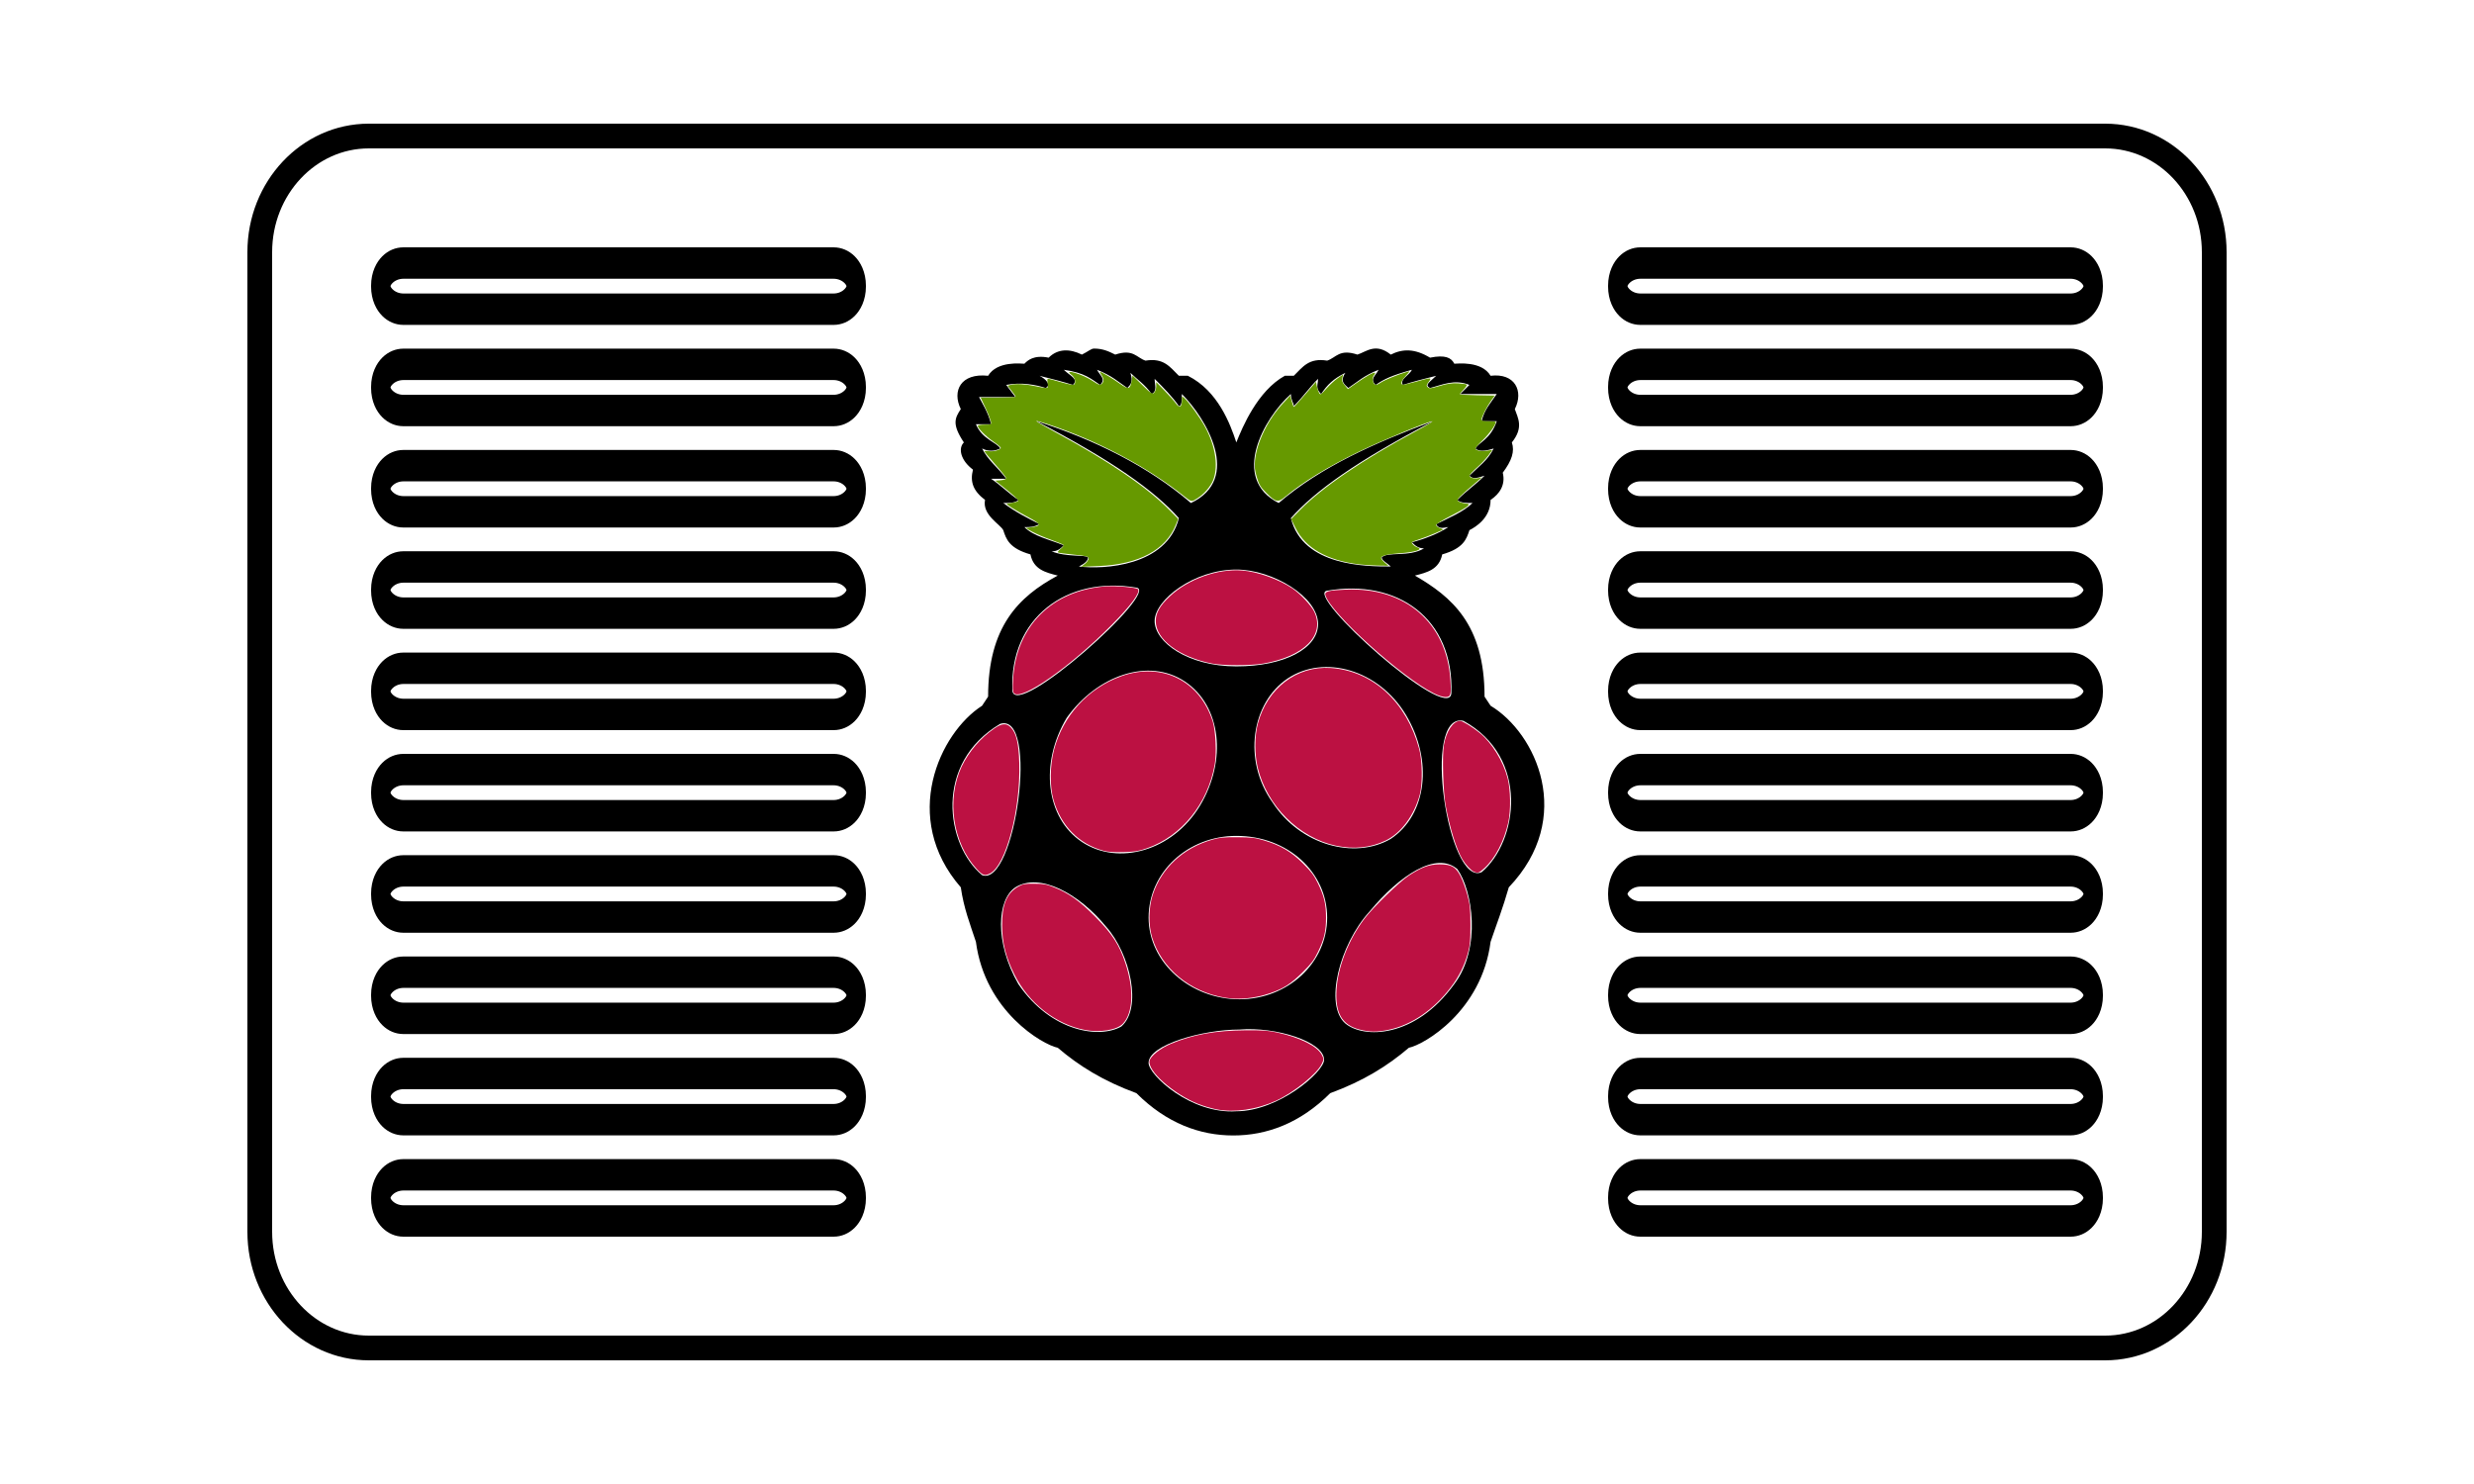
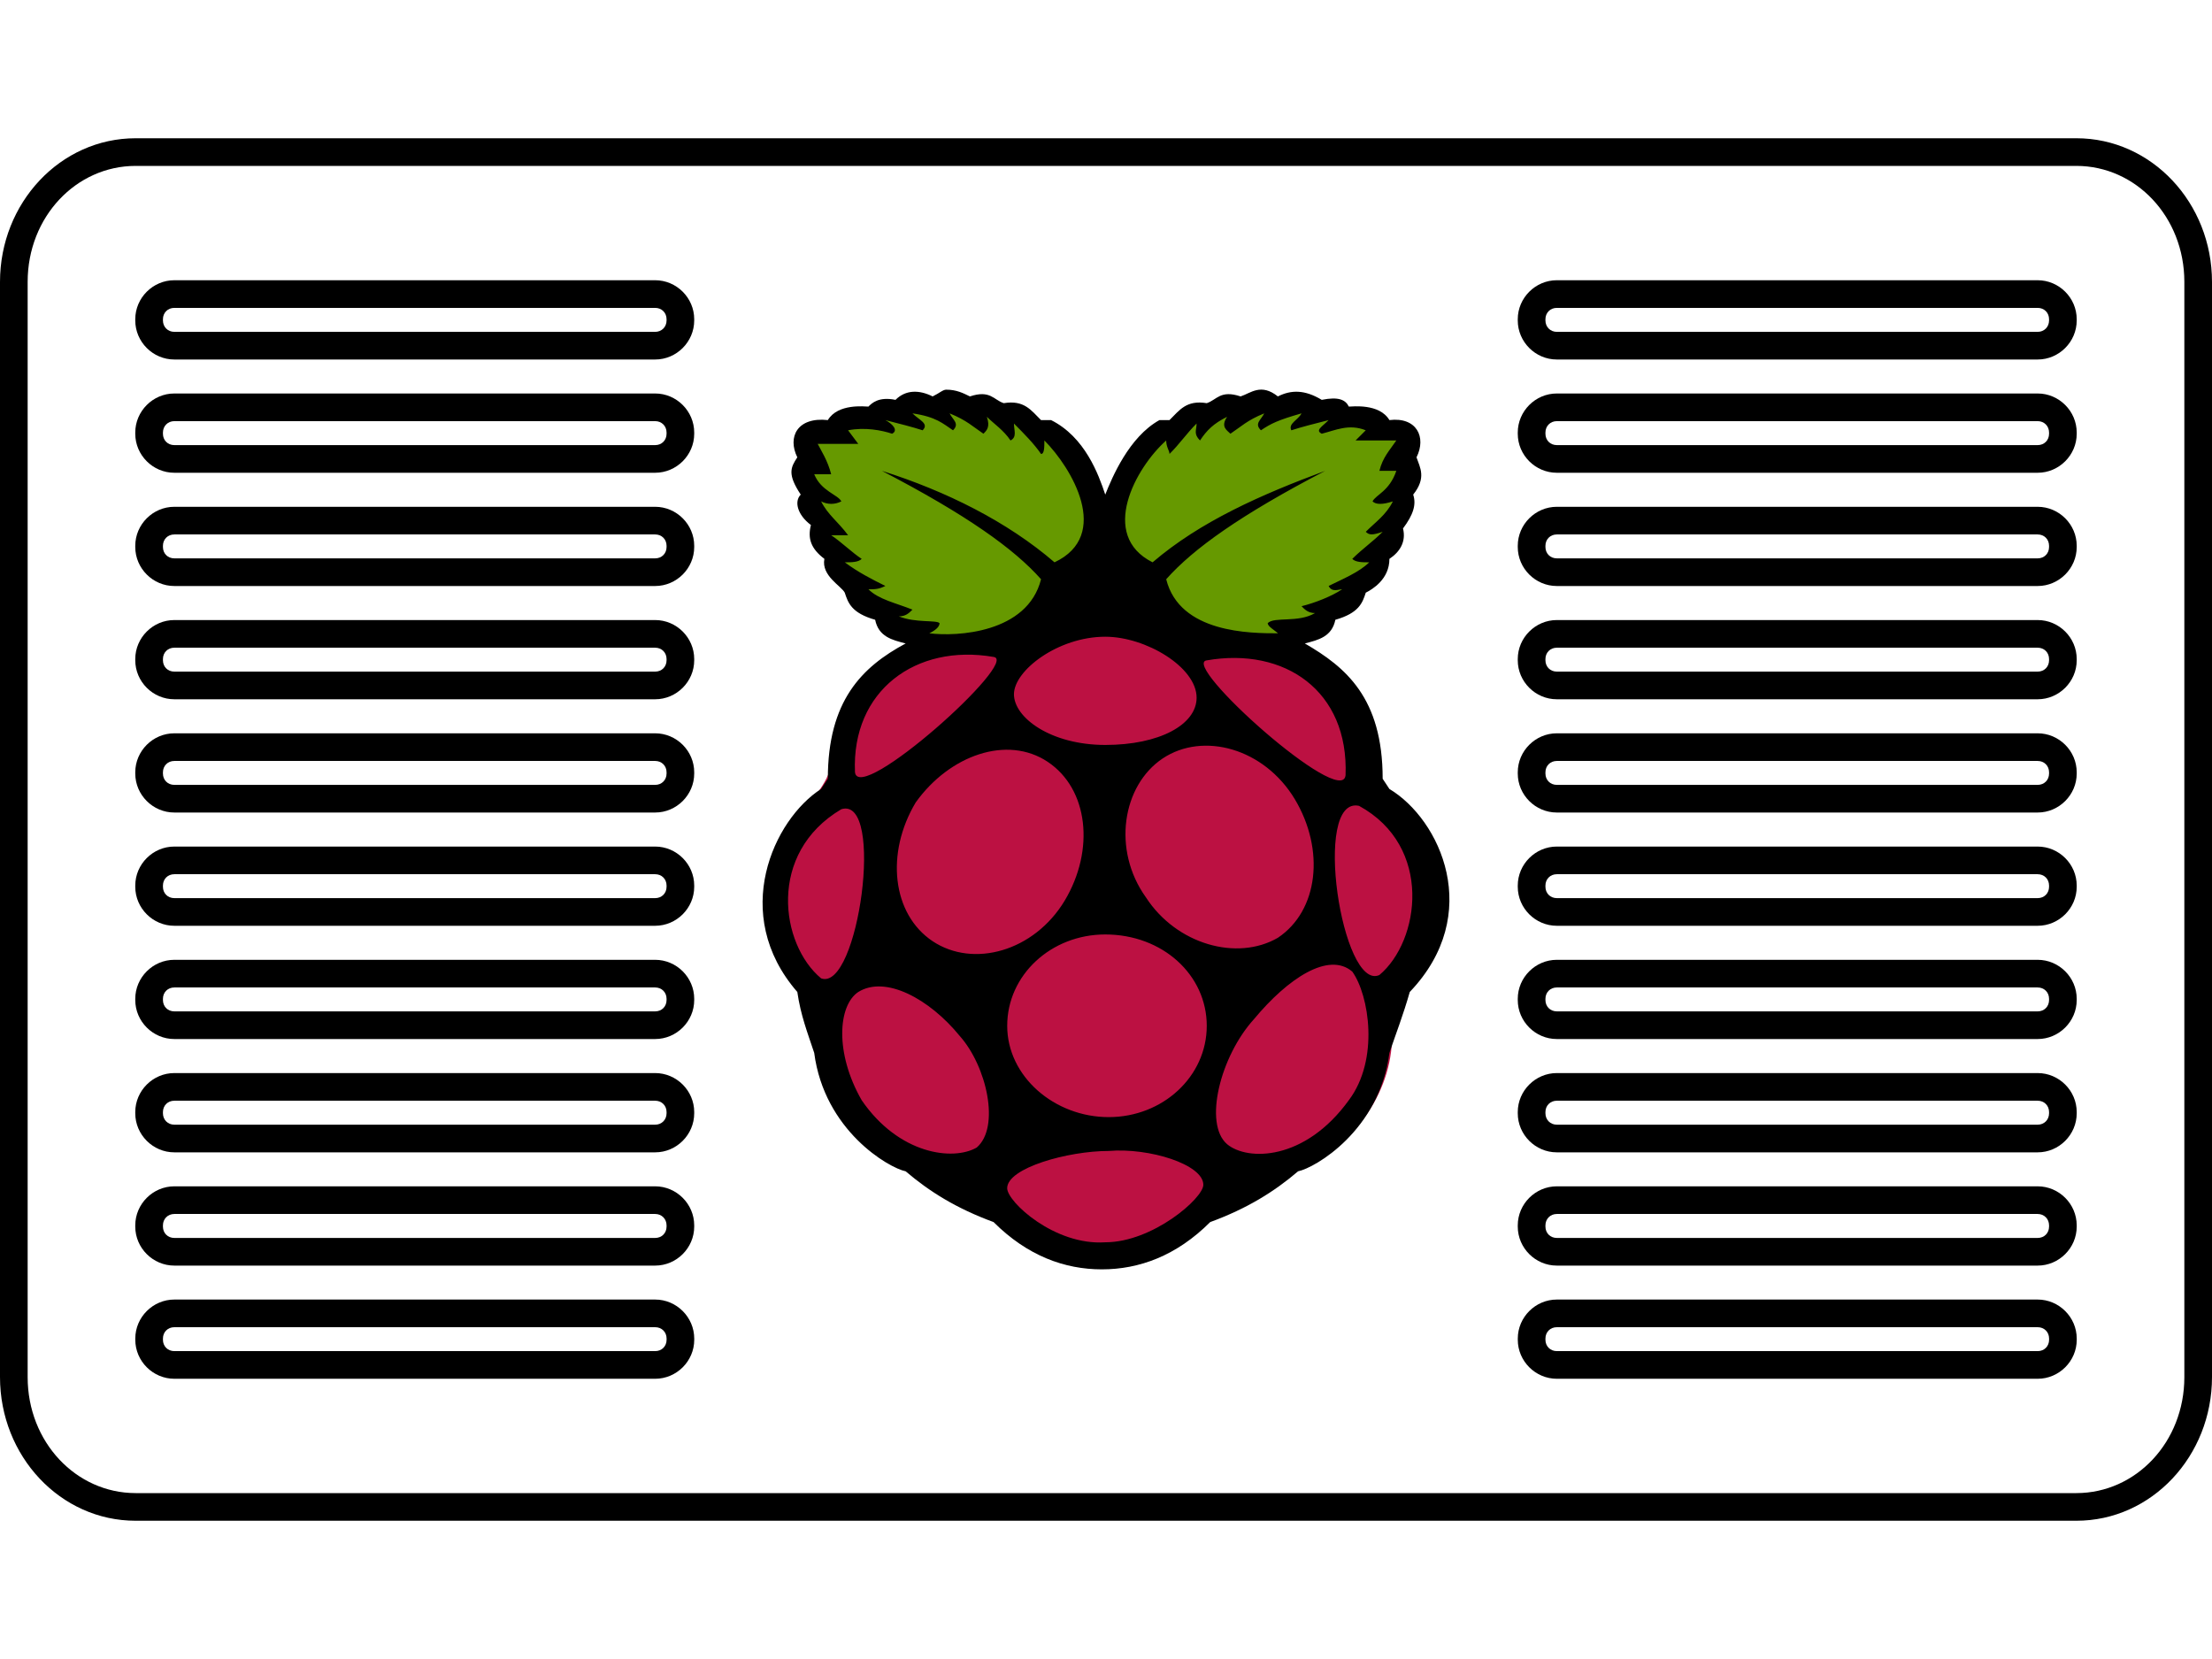
- <svg xmlns="http://www.w3.org/2000/svg" width="100" height="60">
-   <rect width="49" height="79" x="-54.5" y="10.5" rx="4.695" ry="4.407" style="display:inline;fill:none;stroke:#000;stroke-width:1;stroke-linecap:square;stroke-miterlimit:4.7" transform="rotate(-90)" />
-   <g style="stroke-width:1.24" transform="matrix(.63486 0 0 1.024 6.803 -40.96)">
-     <rect width="30.264" height="1.822" x="13.531" y="54.386" rx="1.435" ry=".889" style="fill:none;stroke:#000;stroke-width:1.24;stroke-linecap:square;stroke-miterlimit:4.7" />
-     <rect width="30.264" height="1.822" x="13.531" y="58.386" rx="1.435" ry=".889" style="fill:none;stroke:#000;stroke-width:1.24;stroke-linecap:square;stroke-miterlimit:4.7" />
-     <rect width="30.264" height="1.822" x="13.531" y="62.386" rx="1.435" ry=".889" style="fill:none;stroke:#000;stroke-width:1.24;stroke-linecap:square;stroke-miterlimit:4.7" />
-     <rect width="30.264" height="1.822" x="13.531" y="66.386" rx="1.435" ry=".889" style="fill:none;stroke:#000;stroke-width:1.24;stroke-linecap:square;stroke-miterlimit:4.7" />
-     <rect width="30.264" height="1.822" x="13.531" y="70.386" rx="1.435" ry=".889" style="fill:none;stroke:#000;stroke-width:1.24;stroke-linecap:square;stroke-miterlimit:4.7" />
-     <rect width="30.264" height="1.822" x="13.531" y="74.386" rx="1.435" ry=".889" style="fill:none;stroke:#000;stroke-width:1.24;stroke-linecap:square;stroke-miterlimit:4.7" />
-     <rect width="30.264" height="1.822" x="13.531" y="78.386" rx="1.435" ry=".889" style="fill:none;stroke:#000;stroke-width:1.24;stroke-linecap:square;stroke-miterlimit:4.7" />
-     <rect width="30.264" height="1.822" x="13.531" y="82.386" rx="1.435" ry=".889" style="fill:none;stroke:#000;stroke-width:1.24;stroke-linecap:square;stroke-miterlimit:4.7" />
-     <rect width="30.264" height="1.822" x="13.531" y="86.386" rx="1.435" ry=".889" style="fill:none;stroke:#000;stroke-width:1.24;stroke-linecap:square;stroke-miterlimit:4.7" />
-     <rect width="30.264" height="1.822" x="13.531" y="50.386" rx="1.435" ry=".889" style="fill:none;stroke:#000;stroke-width:1.24;stroke-linecap:square;stroke-miterlimit:4.7" />
+ <svg xmlns="http://www.w3.org/2000/svg" width="80" height="60" version="1.1" id="svg23">
+   <defs id="defs23">
+     </defs>
+   <g id="g27" transform="translate(0,5)">
+     <path id="rect1" style="color:#000000;fill:#000000;stroke-linecap:square;stroke-miterlimit:4.7;-inkscape-stroke:none" d="M 4.906,0 C 2.179,0 0,2.342 0,5.195 V 44.805 C 0,47.658 2.179,50 4.906,50 h 70.188 C 77.821,50 80,47.658 80,44.805 V 5.195 C 80,2.342 77.821,0 75.094,0 Z m 0,1 h 70.188 C 77.249,1 79,2.846 79,5.195 V 44.805 C 79,47.154 77.249,49 75.094,49 H 4.906 C 2.751,49 1,47.154 1,44.805 V 5.195 C 1,2.846 2.751,1 4.906,1 Z m 1.398,4.135 c -0.773,0 -1.412,0.637 -1.412,1.41 v 0.045 c 0,0.774 0.638,1.412 1.412,1.412 h 17.391 c 0.774,0 1.412,-0.639 1.412,-1.412 v -0.045 c 0,-0.774 -0.639,-1.41 -1.412,-1.41 z m 50,0 c -0.773,0 -1.412,0.637 -1.412,1.41 v 0.045 c 0,0.774 0.638,1.412 1.412,1.412 h 17.391 c 0.774,0 1.412,-0.639 1.412,-1.412 v -0.045 c 0,-0.774 -0.639,-1.41 -1.412,-1.41 z m -50,1 h 17.391 c 0.237,0 0.412,0.175 0.412,0.41 v 0.045 c 0,0.235 -0.177,0.412 -0.412,0.412 H 6.305 c -0.235,0 -0.412,-0.177 -0.412,-0.412 v -0.045 c 0,-0.235 0.175,-0.41 0.412,-0.41 z m 50,0 h 17.391 c 0.237,0 0.412,0.175 0.412,0.41 v 0.045 c 0,0.235 -0.177,0.412 -0.412,0.412 H 56.305 c -0.235,0 -0.412,-0.177 -0.412,-0.412 v -0.045 c 0,-0.235 0.175,-0.41 0.412,-0.41 z m -50,3.096 c -0.774,0 -1.412,0.639 -1.412,1.412 v 0.045 c 0,0.774 0.639,1.41 1.412,1.41 h 17.391 c 0.773,0 1.412,-0.637 1.412,-1.41 v -0.045 c 0,-0.774 -0.638,-1.412 -1.412,-1.412 z m 50,0 c -0.774,0 -1.412,0.639 -1.412,1.412 v 0.045 c 0,0.774 0.639,1.41 1.412,1.41 h 17.391 c 0.773,0 1.412,-0.637 1.412,-1.41 v -0.045 c 0,-0.774 -0.638,-1.412 -1.412,-1.412 z m -50,1 h 17.391 c 0.235,0 0.412,0.177 0.412,0.412 v 0.045 c 0,0.235 -0.175,0.41 -0.412,0.41 H 6.305 c -0.237,0 -0.412,-0.175 -0.412,-0.41 v -0.045 c 0,-0.235 0.177,-0.412 0.412,-0.412 z m 50,0 h 17.391 c 0.235,0 0.412,0.177 0.412,0.412 v 0.045 c 0,0.235 -0.175,0.41 -0.412,0.41 H 56.305 c -0.237,0 -0.412,-0.175 -0.412,-0.41 v -0.045 c 0,-0.235 0.177,-0.412 0.412,-0.412 z m -50,3.098 c -0.773,0 -1.412,0.637 -1.412,1.41 v 0.045 c 0,0.774 0.639,1.41 1.412,1.41 h 17.391 c 0.773,0 1.412,-0.637 1.412,-1.41 v -0.045 c 0,-0.774 -0.639,-1.41 -1.412,-1.41 z m 50,0 c -0.773,0 -1.412,0.637 -1.412,1.41 v 0.045 c 0,0.774 0.639,1.41 1.412,1.41 h 17.391 c 0.773,0 1.412,-0.637 1.412,-1.41 v -0.045 c 0,-0.774 -0.639,-1.41 -1.412,-1.41 z m -50,1 h 17.391 c 0.237,0 0.412,0.175 0.412,0.41 v 0.045 c 0,0.235 -0.175,0.41 -0.412,0.41 H 6.305 c -0.237,0 -0.412,-0.175 -0.412,-0.41 v -0.045 c 0,-0.235 0.175,-0.41 0.412,-0.41 z m 50,0 h 17.391 c 0.237,0 0.412,0.175 0.412,0.41 v 0.045 c 0,0.235 -0.175,0.41 -0.412,0.41 H 56.305 c -0.237,0 -0.412,-0.175 -0.412,-0.41 v -0.045 c 0,-0.235 0.175,-0.41 0.412,-0.41 z m -50,3.096 c -0.773,0 -1.412,0.637 -1.412,1.41 v 0.045 c 0,0.774 0.639,1.41 1.412,1.41 h 17.391 c 0.773,0 1.412,-0.637 1.412,-1.41 v -0.045 c 0,-0.774 -0.639,-1.41 -1.412,-1.41 z m 50,0 c -0.773,0 -1.412,0.637 -1.412,1.41 v 0.045 c 0,0.774 0.639,1.41 1.412,1.41 h 17.391 c 0.773,0 1.412,-0.637 1.412,-1.41 v -0.045 c 0,-0.774 -0.639,-1.41 -1.412,-1.41 z m -50,1 h 17.391 c 0.237,0 0.412,0.175 0.412,0.41 v 0.045 c 0,0.235 -0.175,0.41 -0.412,0.41 H 6.305 c -0.237,0 -0.412,-0.175 -0.412,-0.41 v -0.045 c 0,-0.235 0.175,-0.41 0.412,-0.41 z m 50,0 h 17.391 c 0.237,0 0.412,0.175 0.412,0.41 v 0.045 c 0,0.235 -0.175,0.41 -0.412,0.41 H 56.305 c -0.237,0 -0.412,-0.175 -0.412,-0.41 v -0.045 c 0,-0.235 0.175,-0.41 0.412,-0.41 z m -50,3.096 c -0.773,0 -1.412,0.637 -1.412,1.41 v 0.045 c 0,0.774 0.639,1.41 1.412,1.41 h 17.391 c 0.773,0 1.412,-0.637 1.412,-1.41 v -0.045 c 0,-0.774 -0.639,-1.41 -1.412,-1.41 z m 50,0 c -0.773,0 -1.412,0.637 -1.412,1.41 v 0.045 c 0,0.774 0.639,1.41 1.412,1.41 h 17.391 c 0.773,0 1.412,-0.637 1.412,-1.41 v -0.045 c 0,-0.774 -0.639,-1.41 -1.412,-1.41 z m -50,1 h 17.391 c 0.237,0 0.412,0.175 0.412,0.41 v 0.045 c 0,0.235 -0.175,0.41 -0.412,0.41 H 6.305 c -0.237,0 -0.412,-0.175 -0.412,-0.41 v -0.045 c 0,-0.235 0.175,-0.41 0.412,-0.41 z m 50,0 h 17.391 c 0.237,0 0.412,0.175 0.412,0.41 v 0.045 c 0,0.235 -0.175,0.41 -0.412,0.41 H 56.305 c -0.237,0 -0.412,-0.175 -0.412,-0.41 v -0.045 c 0,-0.235 0.175,-0.41 0.412,-0.41 z m -50,3.096 c -0.773,0 -1.412,0.637 -1.412,1.41 v 0.045 c 0,0.774 0.639,1.41 1.412,1.41 h 17.391 c 0.773,0 1.412,-0.637 1.412,-1.41 v -0.045 c 0,-0.774 -0.639,-1.41 -1.412,-1.41 z m 50,0 c -0.773,0 -1.412,0.637 -1.412,1.41 v 0.045 c 0,0.774 0.639,1.41 1.412,1.41 h 17.391 c 0.773,0 1.412,-0.637 1.412,-1.41 v -0.045 c 0,-0.774 -0.639,-1.41 -1.412,-1.41 z m -50,1 h 17.391 c 0.237,0 0.412,0.175 0.412,0.41 v 0.045 c 0,0.235 -0.175,0.41 -0.412,0.41 H 6.305 c -0.237,0 -0.412,-0.175 -0.412,-0.41 v -0.045 c 0,-0.235 0.175,-0.41 0.412,-0.41 z m 50,0 h 17.391 c 0.237,0 0.412,0.175 0.412,0.41 v 0.045 c 0,0.235 -0.175,0.41 -0.412,0.41 H 56.305 c -0.237,0 -0.412,-0.175 -0.412,-0.41 v -0.045 c 0,-0.235 0.175,-0.41 0.412,-0.41 z m -50,3.096 c -0.773,0 -1.412,0.637 -1.412,1.41 v 0.045 c 0,0.774 0.639,1.41 1.412,1.41 h 17.391 c 0.773,0 1.412,-0.637 1.412,-1.41 v -0.045 c 0,-0.774 -0.639,-1.41 -1.412,-1.41 z m 50,0 c -0.773,0 -1.412,0.637 -1.412,1.41 v 0.045 c 0,0.774 0.639,1.41 1.412,1.41 h 17.391 c 0.773,0 1.412,-0.637 1.412,-1.41 v -0.045 c 0,-0.774 -0.639,-1.41 -1.412,-1.41 z m -50,1 h 17.391 c 0.237,0 0.412,0.175 0.412,0.41 v 0.045 c 0,0.235 -0.175,0.41 -0.412,0.41 H 6.305 c -0.237,0 -0.412,-0.175 -0.412,-0.41 v -0.045 c 0,-0.235 0.175,-0.41 0.412,-0.41 z m 50,0 h 17.391 c 0.237,0 0.412,0.175 0.412,0.41 v 0.045 c 0,0.235 -0.175,0.41 -0.412,0.41 H 56.305 c -0.237,0 -0.412,-0.175 -0.412,-0.41 v -0.045 c 0,-0.235 0.175,-0.41 0.412,-0.41 z m -50,3.096 c -0.773,0 -1.412,0.637 -1.412,1.41 v 0.045 c 0,0.774 0.638,1.412 1.412,1.412 h 17.391 c 0.774,0 1.412,-0.639 1.412,-1.412 v -0.045 c 0,-0.774 -0.639,-1.41 -1.412,-1.41 z m 50,0 c -0.773,0 -1.412,0.637 -1.412,1.41 v 0.045 c 0,0.774 0.638,1.412 1.412,1.412 h 17.391 c 0.774,0 1.412,-0.639 1.412,-1.412 v -0.045 c 0,-0.774 -0.639,-1.41 -1.412,-1.41 z m -50,1 h 17.391 c 0.237,0 0.412,0.175 0.412,0.41 v 0.045 c 0,0.235 -0.177,0.412 -0.412,0.412 H 6.305 c -0.235,0 -0.412,-0.177 -0.412,-0.412 v -0.045 c 0,-0.235 0.175,-0.41 0.412,-0.41 z m 50,0 h 17.391 c 0.237,0 0.412,0.175 0.412,0.41 v 0.045 c 0,0.235 -0.177,0.412 -0.412,0.412 H 56.305 c -0.235,0 -0.412,-0.177 -0.412,-0.412 v -0.045 c 0,-0.235 0.175,-0.41 0.412,-0.41 z m -50,3.096 c -0.774,0 -1.412,0.639 -1.412,1.412 v 0.045 c 0,0.774 0.639,1.41 1.412,1.41 h 17.391 c 0.773,0 1.412,-0.637 1.412,-1.41 v -0.045 c 0,-0.774 -0.638,-1.412 -1.412,-1.412 z m 50,0 c -0.774,0 -1.412,0.639 -1.412,1.412 v 0.045 c 0,0.774 0.639,1.41 1.412,1.41 h 17.391 c 0.773,0 1.412,-0.637 1.412,-1.41 v -0.045 c 0,-0.774 -0.638,-1.412 -1.412,-1.412 z m -50,1 h 17.391 c 0.235,0 0.412,0.177 0.412,0.412 v 0.045 c 0,0.235 -0.175,0.41 -0.412,0.41 H 6.305 c -0.237,0 -0.412,-0.175 -0.412,-0.41 v -0.045 c 0,-0.235 0.177,-0.412 0.412,-0.412 z m 50,0 h 17.391 c 0.235,0 0.412,0.177 0.412,0.412 v 0.045 c 0,0.235 -0.175,0.41 -0.412,0.41 H 56.305 c -0.237,0 -0.412,-0.175 -0.412,-0.41 v -0.045 c 0,-0.235 0.177,-0.412 0.412,-0.412 z M 6.305,42 c -0.773,0 -1.412,0.637 -1.412,1.41 v 0.045 c 0,0.774 0.639,1.41 1.412,1.41 h 17.391 c 0.773,0 1.412,-0.637 1.412,-1.41 v -0.045 C 25.107,42.637 24.468,42 23.695,42 Z m 50,0 c -0.773,0 -1.412,0.637 -1.412,1.41 v 0.045 c 0,0.774 0.639,1.41 1.412,1.41 h 17.391 c 0.773,0 1.412,-0.637 1.412,-1.41 v -0.045 C 75.107,42.637 74.468,42 73.695,42 Z m -50,1 h 17.391 c 0.237,0 0.412,0.175 0.412,0.41 v 0.045 c 0,0.235 -0.175,0.41 -0.412,0.41 H 6.305 c -0.237,0 -0.412,-0.175 -0.412,-0.41 v -0.045 C 5.893,43.175 6.068,43 6.305,43 Z m 50,0 h 17.391 c 0.237,0 0.412,0.175 0.412,0.41 v 0.045 c 0,0.235 -0.175,0.41 -0.412,0.41 H 56.305 c -0.237,0 -0.412,-0.175 -0.412,-0.41 v -0.045 C 55.893,43.175 56.068,43 56.305,43 Z" />
+     <path id="path26" style="display:inline;fill:#bc1142;stroke-width:1.4;stroke-linecap:square;stroke-miterlimit:4.7" d="m 49.721,22.174 c -1.402,-0.041 -2.604,1.347 -4.033,0.683 -2.622,-0.419 -5.676,1.634 -5.548,4.448 -0.165,1.662 -2.046,2.407 -2.324,4.033 -0.469,1.711 0.075,3.689 1.444,4.842 0.754,1.234 0.126,2.907 1.21,4.025 0.883,1.394 2.451,2.426 4.135,2.391 1.307,0.485 1.543,2.196 2.94,2.605 2.115,1.171 4.926,0.473 6.376,-1.421 0.731,-1.366 2.263,-1.152 3.459,-1.681 1.901,-0.948 3.231,-3.109 2.92,-5.255 0.2,-1.487 1.784,-2.509 1.59,-4.101 0.112,-1.577 -0.586,-3.18 -1.872,-4.112 -0.956,-0.872 -0.277,-2.301 -1.083,-3.291 -0.996,-1.874 -3.294,-2.709 -5.315,-2.307 -1.381,0.091 -2.49,-1.083 -3.9,-0.858 z" transform="translate(-10,-5)" />
+     <path id="path24" style="fill:#669900;stroke-width:1.4;stroke-linecap:square;stroke-miterlimit:4.7" d="m 45.982,9.537 c -2.363,0.127 -5.02,1.44 -5.422,3.828 -0.07,2.542 2.308,4.803 4.957,4.773 4.828,-1.497 5.089,-3.815 5.338,-6.256 -0.112,-2.307 -2.93,-1.851 -4.873,-2.346 z m -11.975,0.07 c -1.943,0.495 -4.761,0.039 -4.873,2.346 0.249,2.44 2.327,5.54 4.748,6.211 2.649,0.03 5.617,-2.187 5.547,-4.729 C 39.027,11.048 36.371,9.735 34.008,9.607 Z" />
+     <path d="m 50.25,23.534 -0.244,-0.369 c 0,-2.934 -1.343,-4.039 -2.815,-4.894 0.492,-0.125 0.98,-0.244 1.104,-0.856 0.856,-0.244 0.98,-0.612 1.1,-0.98 0.243,-0.124 0.855,-0.487 0.855,-1.223 0.368,-0.244 0.612,-0.612 0.492,-1.1 0.368,-0.492 0.488,-0.86 0.368,-1.224 0.488,-0.611 0.244,-0.98 0.12,-1.348 0.368,-0.736 0,-1.467 -0.98,-1.347 C 49.887,9.581 48.907,9.705 48.783,9.705 48.663,9.461 48.415,9.337 47.803,9.461 47.191,9.093 46.703,9.093 46.216,9.337 c -0.612,-0.488 -0.98,-0.12 -1.348,0 -0.736,-0.244 -0.856,0.124 -1.224,0.244 -0.736,-0.12 -0.98,0.248 -1.348,0.612 h -0.363 c -1.104,0.611 -1.716,2.084 -1.96,2.695 -0.244,-0.736 -0.736,-2.084 -1.96,-2.695 H 37.65 C 37.282,9.829 37.038,9.461 36.302,9.581 35.934,9.461 35.814,9.093 35.078,9.337 34.834,9.217 34.591,9.093 34.223,9.093 c -0.125,0 -0.244,0.124 -0.493,0.244 -0.487,-0.244 -0.975,-0.244 -1.343,0.124 -0.612,-0.124 -0.855,0.12 -0.98,0.244 -0.124,0 -1.1,-0.124 -1.467,0.488 -1.104,-0.12 -1.468,0.611 -1.104,1.347 -0.244,0.369 -0.364,0.612 0.124,1.348 -0.244,0.244 -0.124,0.732 0.368,1.1 -0.124,0.487 0,0.855 0.487,1.224 -0.119,0.611 0.612,0.98 0.737,1.223 0.12,0.368 0.243,0.736 1.099,0.98 0.124,0.612 0.612,0.731 1.104,0.856 -1.592,0.855 -2.815,2.079 -2.815,4.894 l -0.244,0.369 c -1.716,1.099 -3.308,4.526 -0.86,7.342 0.124,0.855 0.368,1.467 0.611,2.203 0.368,2.81 2.696,4.159 3.308,4.283 0.856,0.731 1.836,1.343 3.179,1.836 1.224,1.223 2.572,1.71 3.915,1.71 1.348,0 2.696,-0.487 3.92,-1.71 1.343,-0.493 2.322,-1.105 3.178,-1.836 0.612,-0.124 2.94,-1.472 3.303,-4.283 0.249,-0.736 0.492,-1.348 0.736,-2.203 2.691,-2.816 1.1,-6.243 -0.736,-7.342 m -1.587,-0.493 c -0.124,1.224 -5.999,-4.034 -5.019,-4.158 2.815,-0.488 5.139,1.099 5.02,4.158 M 42.177,10.93 c 0,0.243 0.12,0.368 0.12,0.487 0.367,-0.363 0.61,-0.731 0.979,-1.1 0,0.245 -0.12,0.369 0.124,0.613 0.244,-0.368 0.488,-0.612 0.98,-0.856 -0.248,0.368 0,0.488 0.12,0.612 0.368,-0.244 0.612,-0.492 1.223,-0.736 -0.12,0.244 -0.368,0.368 -0.12,0.612 0.364,-0.244 0.613,-0.368 1.468,-0.612 -0.124,0.244 -0.492,0.368 -0.368,0.612 0.368,-0.12 0.856,-0.244 1.348,-0.368 -0.248,0.248 -0.492,0.368 -0.248,0.492 0.492,-0.124 0.98,-0.368 1.591,-0.124 L 49.026,10.93 H 50.5 c -0.249,0.368 -0.493,0.611 -0.612,1.099 H 50.5 c -0.249,0.736 -0.737,0.86 -0.86,1.104 q 0.184,0.18 0.735,0 c -0.243,0.488 -0.612,0.732 -0.98,1.1 0.125,0.124 0.244,0.124 0.612,0 -0.368,0.368 -0.731,0.611 -1.1,0.98 0.12,0.124 0.369,0.124 0.613,0.124 -0.368,0.363 -0.98,0.612 -1.468,0.855 0.12,0.244 0.364,0.12 0.488,0.12 -0.368,0.249 -0.98,0.492 -1.468,0.612 0.12,0.124 0.244,0.248 0.488,0.248 -0.612,0.364 -1.468,0.12 -1.711,0.364 0,0.124 0.243,0.248 0.368,0.368 -0.98,0 -3.552,0 -4.04,-1.955 0.98,-1.105 2.692,-2.328 5.75,-3.92 -2.322,0.86 -4.526,1.836 -6.242,3.308 -1.955,-0.98 -0.612,-3.427 0.493,-4.407 m -2.204,7.098 c 1.467,0 3.303,1.1 3.303,2.204 0,0.975 -1.343,1.71 -3.303,1.71 -1.96,0 -3.303,-0.98 -3.303,-1.835 0,-0.855 1.592,-2.079 3.303,-2.079 m -7.466,-0.736 c 0.248,0 0.368,-0.12 0.492,-0.244 -0.612,-0.244 -1.224,-0.368 -1.592,-0.736 0.244,0 0.368,0 0.612,-0.12 -0.487,-0.243 -0.98,-0.492 -1.467,-0.855 0.243,0 0.487,0 0.611,-0.124 -0.368,-0.244 -0.736,-0.612 -1.104,-0.856 h 0.612 c -0.363,-0.492 -0.731,-0.736 -0.975,-1.224 a 0.79,0.79 0 0 0 0.731,0 c -0.12,-0.244 -0.731,-0.368 -0.98,-0.98 h 0.612 c -0.12,-0.487 -0.363,-0.855 -0.487,-1.1 h 1.467 l -0.368,-0.491 c 0.612,-0.12 1.224,0 1.592,0.124 0.244,-0.124 0,-0.368 -0.244,-0.492 0.488,0.124 0.98,0.248 1.348,0.368 C 33.612,10.318 33.244,10.194 33,9.95 c 0.856,0.124 1.1,0.368 1.467,0.612 0.244,-0.244 0,-0.368 -0.124,-0.612 0.612,0.244 0.86,0.492 1.224,0.736 0.124,-0.124 0.248,-0.244 0.124,-0.612 0.244,0.244 0.612,0.488 0.856,0.856 0.244,-0.125 0.124,-0.368 0.124,-0.612 0.368,0.368 0.731,0.736 0.98,1.1 0.12,0 0.12,-0.245 0.12,-0.488 0.98,0.98 2.447,3.427 0.367,4.407 -1.71,-1.472 -3.914,-2.572 -6.242,-3.308 3.059,1.592 4.775,2.815 5.755,3.92 -0.492,1.955 -3.06,2.079 -4.04,1.955 q 0.368,-0.181 0.369,-0.368 c -0.124,-0.12 -0.86,0 -1.472,-0.244 m 3.427,1.467 c 0.98,0.125 -4.895,5.387 -5.014,4.164 -0.125,-2.94 2.198,-4.651 5.014,-4.164 m -6.238,11.625 c -1.472,-1.223 -1.96,-4.526 0.731,-6.118 1.592,-0.488 0.612,6.61 -0.731,6.118 m 5.626,6.119 c -0.856,0.492 -2.815,0.248 -4.159,-1.712 -0.98,-1.71 -0.855,-3.427 -0.124,-3.914 0.98,-0.612 2.572,0.243 3.671,1.591 0.98,1.1 1.468,3.303 0.612,4.035 M 33.73,29.04 c -1.467,-0.98 -1.71,-3.183 -0.612,-5.019 1.224,-1.711 3.308,-2.447 4.776,-1.467 1.468,0.98 1.71,3.183 0.612,5.019 -1.105,1.835 -3.303,2.447 -4.776,1.467 m 6.243,10.889 c -1.836,0.124 -3.547,-1.467 -3.547,-1.955 0,-0.736 2.199,-1.348 3.671,-1.348 1.468,-0.124 3.423,0.488 3.423,1.224 0,0.487 -1.836,2.079 -3.547,2.079 m 3.671,-7.83 c 0,1.836 -1.592,3.303 -3.547,3.303 -1.96,0 -3.67,-1.467 -3.67,-3.303 0,-1.836 1.586,-3.303 3.546,-3.303 2.08,0 3.671,1.468 3.671,3.303 m -2.204,-4.65 c -1.223,-1.712 -0.855,-4.04 0.612,-5.02 1.468,-0.975 3.671,-0.363 4.776,1.473 1.099,1.835 0.855,4.034 -0.612,5.014 -1.473,0.855 -3.671,0.244 -4.776,-1.468 m 7.343,7.341 c -1.592,2.204 -3.671,2.204 -4.403,1.592 -0.86,-0.736 -0.248,-3.183 0.975,-4.526 1.224,-1.473 2.696,-2.448 3.552,-1.716 0.612,0.855 0.98,3.183 -0.124,4.65 m 1.104,-4.526 c -1.348,0.612 -2.448,-6.487 -0.736,-6.119 2.69,1.468 2.203,4.895 0.736,6.119" style="display:inline;stroke-width:1" id="path21" />
  </g>
-   <g style="stroke-width:1.24" transform="matrix(.63486 0 0 1.024 56.803 -40.96)">
-     <rect width="30.264" height="1.822" x="13.531" y="54.386" rx="1.435" ry=".889" style="fill:none;stroke:#000;stroke-width:1.24;stroke-linecap:square;stroke-miterlimit:4.7" />
-     <rect width="30.264" height="1.822" x="13.531" y="58.386" rx="1.435" ry=".889" style="fill:none;stroke:#000;stroke-width:1.24;stroke-linecap:square;stroke-miterlimit:4.7" />
-     <rect width="30.264" height="1.822" x="13.531" y="62.386" rx="1.435" ry=".889" style="fill:none;stroke:#000;stroke-width:1.24;stroke-linecap:square;stroke-miterlimit:4.7" />
-     <rect width="30.264" height="1.822" x="13.531" y="66.386" rx="1.435" ry=".889" style="fill:none;stroke:#000;stroke-width:1.24;stroke-linecap:square;stroke-miterlimit:4.7" />
-     <rect width="30.264" height="1.822" x="13.531" y="70.386" rx="1.435" ry=".889" style="fill:none;stroke:#000;stroke-width:1.24;stroke-linecap:square;stroke-miterlimit:4.7" />
-     <rect width="30.264" height="1.822" x="13.531" y="74.386" rx="1.435" ry=".889" style="fill:none;stroke:#000;stroke-width:1.24;stroke-linecap:square;stroke-miterlimit:4.7" />
-     <rect width="30.264" height="1.822" x="13.531" y="78.386" rx="1.435" ry=".889" style="fill:none;stroke:#000;stroke-width:1.24;stroke-linecap:square;stroke-miterlimit:4.7" />
-     <rect width="30.264" height="1.822" x="13.531" y="82.386" rx="1.435" ry=".889" style="fill:none;stroke:#000;stroke-width:1.24;stroke-linecap:square;stroke-miterlimit:4.7" />
-     <rect width="30.264" height="1.822" x="13.531" y="86.386" rx="1.435" ry=".889" style="fill:none;stroke:#000;stroke-width:1.24;stroke-linecap:square;stroke-miterlimit:4.7" />
-     <rect width="30.264" height="1.822" x="13.531" y="50.386" rx="1.435" ry=".889" style="fill:none;stroke:#000;stroke-width:1.24;stroke-linecap:square;stroke-miterlimit:4.7" />
-   </g>
-   <path d="m60.25 68.534-.244-.369c0-2.934-1.343-4.039-2.815-4.894.492-.125.98-.244 1.104-.856.856-.244.98-.612 1.1-.98.243-.124.855-.487.855-1.223.368-.244.612-.612.492-1.1.368-.492.488-.86.368-1.224.488-.611.244-.98.12-1.348.368-.736 0-1.467-.98-1.347-.363-.612-1.343-.488-1.467-.488-.12-.244-.368-.368-.98-.244-.612-.368-1.1-.368-1.587-.124-.612-.488-.98-.12-1.348 0-.736-.244-.856.124-1.224.244-.736-.12-.98.248-1.348.612h-.363c-1.104.611-1.716 2.084-1.96 2.695-.244-.736-.736-2.084-1.96-2.695h-.363c-.368-.364-.612-.732-1.348-.612-.368-.12-.488-.488-1.224-.244-.244-.12-.487-.244-.855-.244-.125 0-.244.124-.493.244-.487-.244-.975-.244-1.343.124-.612-.124-.855.12-.98.244-.124 0-1.1-.124-1.467.488-1.104-.12-1.468.611-1.104 1.347-.244.369-.364.612.124 1.348-.244.244-.124.732.368 1.1-.124.487 0 .855.487 1.224-.119.611.612.98.737 1.223.12.368.243.736 1.099.98.124.612.612.731 1.104.856-1.592.855-2.815 2.079-2.815 4.894l-.244.369c-1.716 1.099-3.308 4.526-.86 7.342.124.855.368 1.467.611 2.203.368 2.81 2.696 4.159 3.308 4.283.856.731 1.836 1.343 3.179 1.836 1.224 1.223 2.572 1.71 3.915 1.71 1.348 0 2.696-.487 3.92-1.71 1.343-.493 2.322-1.105 3.178-1.836.612-.124 2.94-1.472 3.303-4.283.249-.736.492-1.348.736-2.203 2.691-2.816 1.1-6.243-.736-7.342m-1.587-.493c-.124 1.224-5.999-4.034-5.019-4.158 2.815-.488 5.139 1.099 5.02 4.158M52.177 55.93c0 .243.12.368.12.487.367-.363.61-.731.979-1.1 0 .245-.12.369.124.613.244-.368.488-.612.98-.856-.248.368 0 .488.12.612.368-.244.612-.492 1.223-.736-.12.244-.368.368-.12.612.364-.244.613-.368 1.468-.612-.124.244-.492.368-.368.612.368-.12.856-.244 1.348-.368-.248.248-.492.368-.248.492.492-.124.98-.368 1.591-.124l-.368.368H60.5c-.249.368-.493.611-.612 1.099h.612c-.249.736-.737.86-.86 1.104q.184.18.735 0c-.243.488-.612.732-.98 1.1.125.124.244.124.612 0-.368.368-.731.611-1.1.98.12.124.369.124.613.124-.368.363-.98.612-1.468.855.12.244.364.12.488.12-.368.249-.98.492-1.468.612.12.124.244.248.488.248-.612.364-1.468.12-1.711.364 0 .124.243.248.368.368-.98 0-3.552 0-4.04-1.955.98-1.105 2.692-2.328 5.75-3.92-2.322.86-4.526 1.836-6.242 3.308-1.955-.98-.612-3.427.493-4.407m-2.204 7.098c1.467 0 3.303 1.1 3.303 2.204 0 .975-1.343 1.71-3.303 1.71s-3.303-.98-3.303-1.835 1.592-2.079 3.303-2.079m-7.466-.736c.248 0 .368-.12.492-.244-.612-.244-1.224-.368-1.592-.736.244 0 .368 0 .612-.12-.487-.243-.98-.492-1.467-.855.243 0 .487 0 .611-.124-.368-.244-.736-.612-1.104-.856h.612c-.363-.492-.731-.736-.975-1.224a.79.79 0 0 0 .731 0c-.12-.244-.731-.368-.98-.98h.612c-.12-.487-.363-.855-.487-1.1h1.467l-.368-.491c.612-.12 1.224 0 1.592.124.244-.124 0-.368-.244-.492.488.124.98.248 1.348.368.244-.244-.124-.368-.368-.612.856.124 1.1.368 1.467.612.244-.244 0-.368-.124-.612.612.244.86.492 1.224.736.124-.124.248-.244.124-.612.244.244.612.488.856.856.244-.125.124-.368.124-.612.368.368.731.736.98 1.1.12 0 .12-.245.12-.488.98.98 2.447 3.427.367 4.407-1.71-1.472-3.914-2.572-6.242-3.308 3.059 1.592 4.775 2.815 5.755 3.92-.492 1.955-3.06 2.079-4.04 1.955q.368-.181.369-.368c-.124-.12-.86 0-1.472-.244m3.427 1.467c.98.125-4.895 5.387-5.014 4.164-.125-2.94 2.198-4.651 5.014-4.164m-6.238 11.625c-1.472-1.223-1.96-4.526.731-6.118 1.592-.488.612 6.61-.731 6.118m5.626 6.119c-.856.492-2.815.248-4.159-1.712-.98-1.71-.855-3.427-.124-3.914.98-.612 2.572.243 3.671 1.591.98 1.1 1.468 3.303.612 4.035M43.73 74.04c-1.467-.98-1.71-3.183-.612-5.019 1.224-1.711 3.308-2.447 4.776-1.467s1.71 3.183.612 5.019c-1.105 1.835-3.303 2.447-4.776 1.467m6.243 10.889c-1.836.124-3.547-1.467-3.547-1.955 0-.736 2.199-1.348 3.671-1.348 1.468-.124 3.423.488 3.423 1.224 0 .487-1.836 2.079-3.547 2.079m3.671-7.83c0 1.836-1.592 3.303-3.547 3.303-1.96 0-3.67-1.467-3.67-3.303s1.586-3.303 3.546-3.303c2.08 0 3.671 1.468 3.671 3.303m-2.204-4.65c-1.223-1.712-.855-4.04.612-5.02 1.468-.975 3.671-.363 4.776 1.473 1.099 1.835.855 4.034-.612 5.014-1.473.855-3.671.244-4.776-1.468m7.343 7.341c-1.592 2.204-3.671 2.204-4.403 1.592-.86-.736-.248-3.183.975-4.526 1.224-1.473 2.696-2.448 3.552-1.716.612.855.98 3.183-.124 4.65m1.104-4.526c-1.348.612-2.448-6.487-.736-6.119 2.69 1.468 2.203 4.895.736 6.119" style="display:inline;stroke-width:1" transform="translate(0 -40)" />
-   <path d="M54.933 62.818q-1.96-.247-2.57-1.477l-.175-.355.359-.364c.928-.941 2.534-2.033 4.727-3.212.385-.207.663-.377.618-.377-.151-.001-2.036.778-2.924 1.208-1.28.62-2.298 1.241-3.018 1.842-.294.245-.385.227-.761-.15-.239-.238-.295-.33-.386-.63-.085-.28-.1-.417-.077-.674.07-.746.527-1.675 1.154-2.346l.27-.288.061.229c.035.126.074.228.089.227s.221-.23.46-.509l.435-.506.027.159c.015.087.055.21.089.272.061.113.062.112.303-.158.133-.15.34-.339.46-.421l.217-.15-.032.144c-.025.114-.004.176.097.296l.128.152.297-.21c.408-.289.753-.485.79-.448.017.017.005.057-.026.088-.079.08-.072.304.012.373.054.045.107.032.255-.066.16-.106.667-.313 1.075-.439.112-.034.107-.021-.06.163q-.261.29-.143.362c.02.013.263-.04.539-.117.637-.18.66-.18.525.004-.094.127-.098.155-.037.215.06.061.122.054.48-.051.306-.091.492-.118.733-.106.178.01.34.033.36.052.019.02-.034.107-.119.194s-.154.173-.154.191.317.039.704.046l.703.014-.154.212c-.162.225-.382.663-.383.765 0 .042.09.06.289.06.16 0 .29.012.29.026 0 .116-.261.483-.514.724-.169.16-.307.318-.307.35 0 .082.214.124.465.09l.216-.03-.16.223a3.7 3.7 0 0 1-.46.488c-.167.146-.302.295-.302.33 0 .085.202.136.374.095l.132-.031-.13.11c-.821.7-.906.785-.84.85.035.036.155.077.265.092.19.026.197.032.124.113-.043.047-.347.223-.677.392-.33.168-.6.334-.6.368 0 .035.066.09.147.125l.147.062-.328.148a8 8 0 0 1-.657.254c-.316.103-.326.11-.247.197.045.05.122.103.172.119.27.085-.06.198-.707.243q-.747.051-.747.189c0 .035.066.12.148.19l.149.124-.426-.006a9 9 0 0 1-.764-.049m-11.082-.022c.083-.066.15-.163.15-.216 0-.083-.085-.105-.604-.155-.333-.033-.62-.073-.637-.09s.036-.085.117-.149.129-.136.104-.158c-.024-.023-.266-.12-.536-.218a6 6 0 0 1-.738-.319l-.245-.143.233-.032c.408-.057.39-.126-.106-.39a12 12 0 0 1-.701-.402c-.229-.149-.236-.16-.11-.176q.384-.046.383-.117c0-.027-.21-.217-.465-.423l-.465-.374.22-.017c.124-.01.218-.045.217-.082-.001-.036-.198-.286-.437-.555-.24-.27-.436-.508-.436-.53 0-.021.08-.026.178-.01.185.03.478-.053.478-.134 0-.026-.135-.14-.301-.254-.304-.21-.628-.536-.628-.633 0-.029.126-.052.28-.052.276 0 .278-.002.243-.15a4 4 0 0 0-.222-.547l-.186-.396h.707c.39 0 .708-.015.708-.033s-.074-.126-.164-.24l-.163-.206.122-.033c.207-.055.596-.036.997.049.539.114.539.114.502-.11-.017-.106-.013-.192.009-.192s.255.063.518.139c.262.076.501.124.53.106.106-.066.052-.29-.098-.402-.36-.27.472-.02.886.265.204.14.268.162.332.109.103-.086.1-.217-.005-.368-.047-.067-.068-.122-.046-.122.058 0 .503.267.793.475.357.256.42.237.482-.142l.03-.19.396.39c.352.347.404.38.477.307.046-.046.083-.161.084-.256v-.174l.344.355c.188.195.393.426.455.514.139.196.238.148.238-.116 0-.195 0-.196.113-.095.164.15.613.771.805 1.117.461.828.582 1.718.31 2.274a1.8 1.8 0 0 1-.727.728c-.114.059-.157.042-.41-.16-1.5-1.194-3.476-2.238-5.521-2.918-.238-.08-.442-.134-.454-.122s.33.213.76.445c2.18 1.18 3.708 2.223 4.626 3.158l.35.356-.093.23c-.41 1.025-1.49 1.605-3.119 1.674l-.71.03z" style="fill:#690;fill-opacity:1;stroke:none;stroke-width:1.4;stroke-linecap:square;stroke-miterlimit:4.7;stroke-dasharray:none;stroke-opacity:1" transform="translate(0 -40)" />
-   <path d="M54.004 74.193c-1.491-.315-2.796-1.616-3.167-3.158-.129-.536-.128-1.268.002-1.765.376-1.432 1.572-2.353 2.94-2.264 1.696.11 3.074 1.369 3.586 3.277.128.475.14 1.412.024 1.844-.225.838-.761 1.56-1.38 1.856-.616.294-1.278.363-2.005.21m3.949-6.162c-1.32-.664-4.17-3.246-4.379-3.966-.044-.152.124-.198.825-.227 2.41-.099 4.078 1.346 4.227 3.661.039.602.015.683-.203.683-.102 0-.292-.061-.47-.151M54.96 81.627c-.717-.187-.994-.663-.938-1.611.055-.922.485-2.017 1.126-2.867.333-.442 1.418-1.497 1.79-1.743.525-.344.835-.459 1.244-.459.488 0 .66.099.86.49.083.166.205.504.272.754.107.402.12.54.122 1.21 0 .639-.015.814-.1 1.124a4 4 0 0 1-.686 1.38c-.701.928-1.6 1.542-2.542 1.735-.448.092-.758.089-1.148-.013m-5.789 3.226a5 5 0 0 1-.74-.22c-1.013-.407-2.066-1.346-1.964-1.75.048-.194.443-.504.863-.68.89-.373 1.805-.54 3.008-.547.705-.005.923.01 1.285.09.923.202 1.621.55 1.803.9.086.168.087.178.007.355-.183.405-1.14 1.178-1.869 1.508-.785.356-1.661.482-2.393.344m.334-4.517c-1.412-.239-2.55-1.18-2.934-2.43-.154-.5-.146-1.21.021-1.721.353-1.082 1.226-1.894 2.403-2.235.302-.088.46-.103 1.022-.1.585.005.715.02 1.078.13.67.202 1.085.448 1.564.921.34.338.45.484.607.803.257.525.333.847.333 1.4 0 .551-.076.873-.333 1.397-.155.317-.267.465-.607.802-.473.47-.777.666-1.322.853-.62.213-1.262.276-1.832.18m-5.645 1.307c-1.182-.222-2.287-1.091-2.858-2.246-.349-.706-.49-1.267-.497-1.973-.008-.848.188-1.316.662-1.582.18-.1.258-.115.64-.112.379.002.484.021.804.148.588.233 1.036.554 1.673 1.2.678.686.958 1.12 1.207 1.87.35 1.053.31 1.998-.1 2.437-.242.259-.92.373-1.531.258m.745-7.247c-1-.273-1.727-1.015-2.025-2.065-.153-.538-.143-1.383.023-2.013a4.33 4.33 0 0 1 2.721-2.977c1.633-.584 3.165.173 3.695 1.827.117.366.16 1.29.082 1.737-.283 1.594-1.339 2.9-2.742 3.391-.344.12-.479.142-.951.155-.387.01-.626-.006-.803-.055m-5.132.731c-.966-1.056-1.222-2.812-.604-4.132a4.03 4.03 0 0 1 1.326-1.546c.31-.209.49-.218.666-.034.22.23.314.625.339 1.434.057 1.881-.538 4.133-1.182 4.465-.216.112-.298.084-.545-.187m1.51-7.104c-.047-.056-.055-.189-.033-.565.124-2.137 1.568-3.582 3.747-3.751.393-.03 1.228.043 1.299.114.116.116-.276.651-1.059 1.443-1.695 1.714-3.675 3.096-3.954 2.76m8.008-1.197c-1.332-.264-2.275-.976-2.275-1.717 0-.332.165-.621.57-1 .744-.697 1.942-1.125 2.924-1.045.63.05 1.487.359 2.038.732.307.209.748.678.87.927.461.944-.396 1.818-2.063 2.105-.504.086-1.625.085-2.064-.002m10.59 8.421c-.116-.048-.347-.296-.47-.506-.245-.412-.51-1.267-.678-2.179-.1-.544-.143-2.014-.072-2.436.097-.566.375-.98.66-.98.096 0 .51.257.803.497.485.401.935 1.134 1.115 1.818.12.462.134 1.311.026 1.79-.168.755-.53 1.45-.963 1.845-.219.2-.264.217-.421.151" style="display:inline;fill:#bc1142;fill-opacity:1;stroke:none;stroke-width:1.4;stroke-linecap:square;stroke-miterlimit:4.7;stroke-dasharray:none;stroke-opacity:1" transform="translate(0 -40)" />
</svg>
